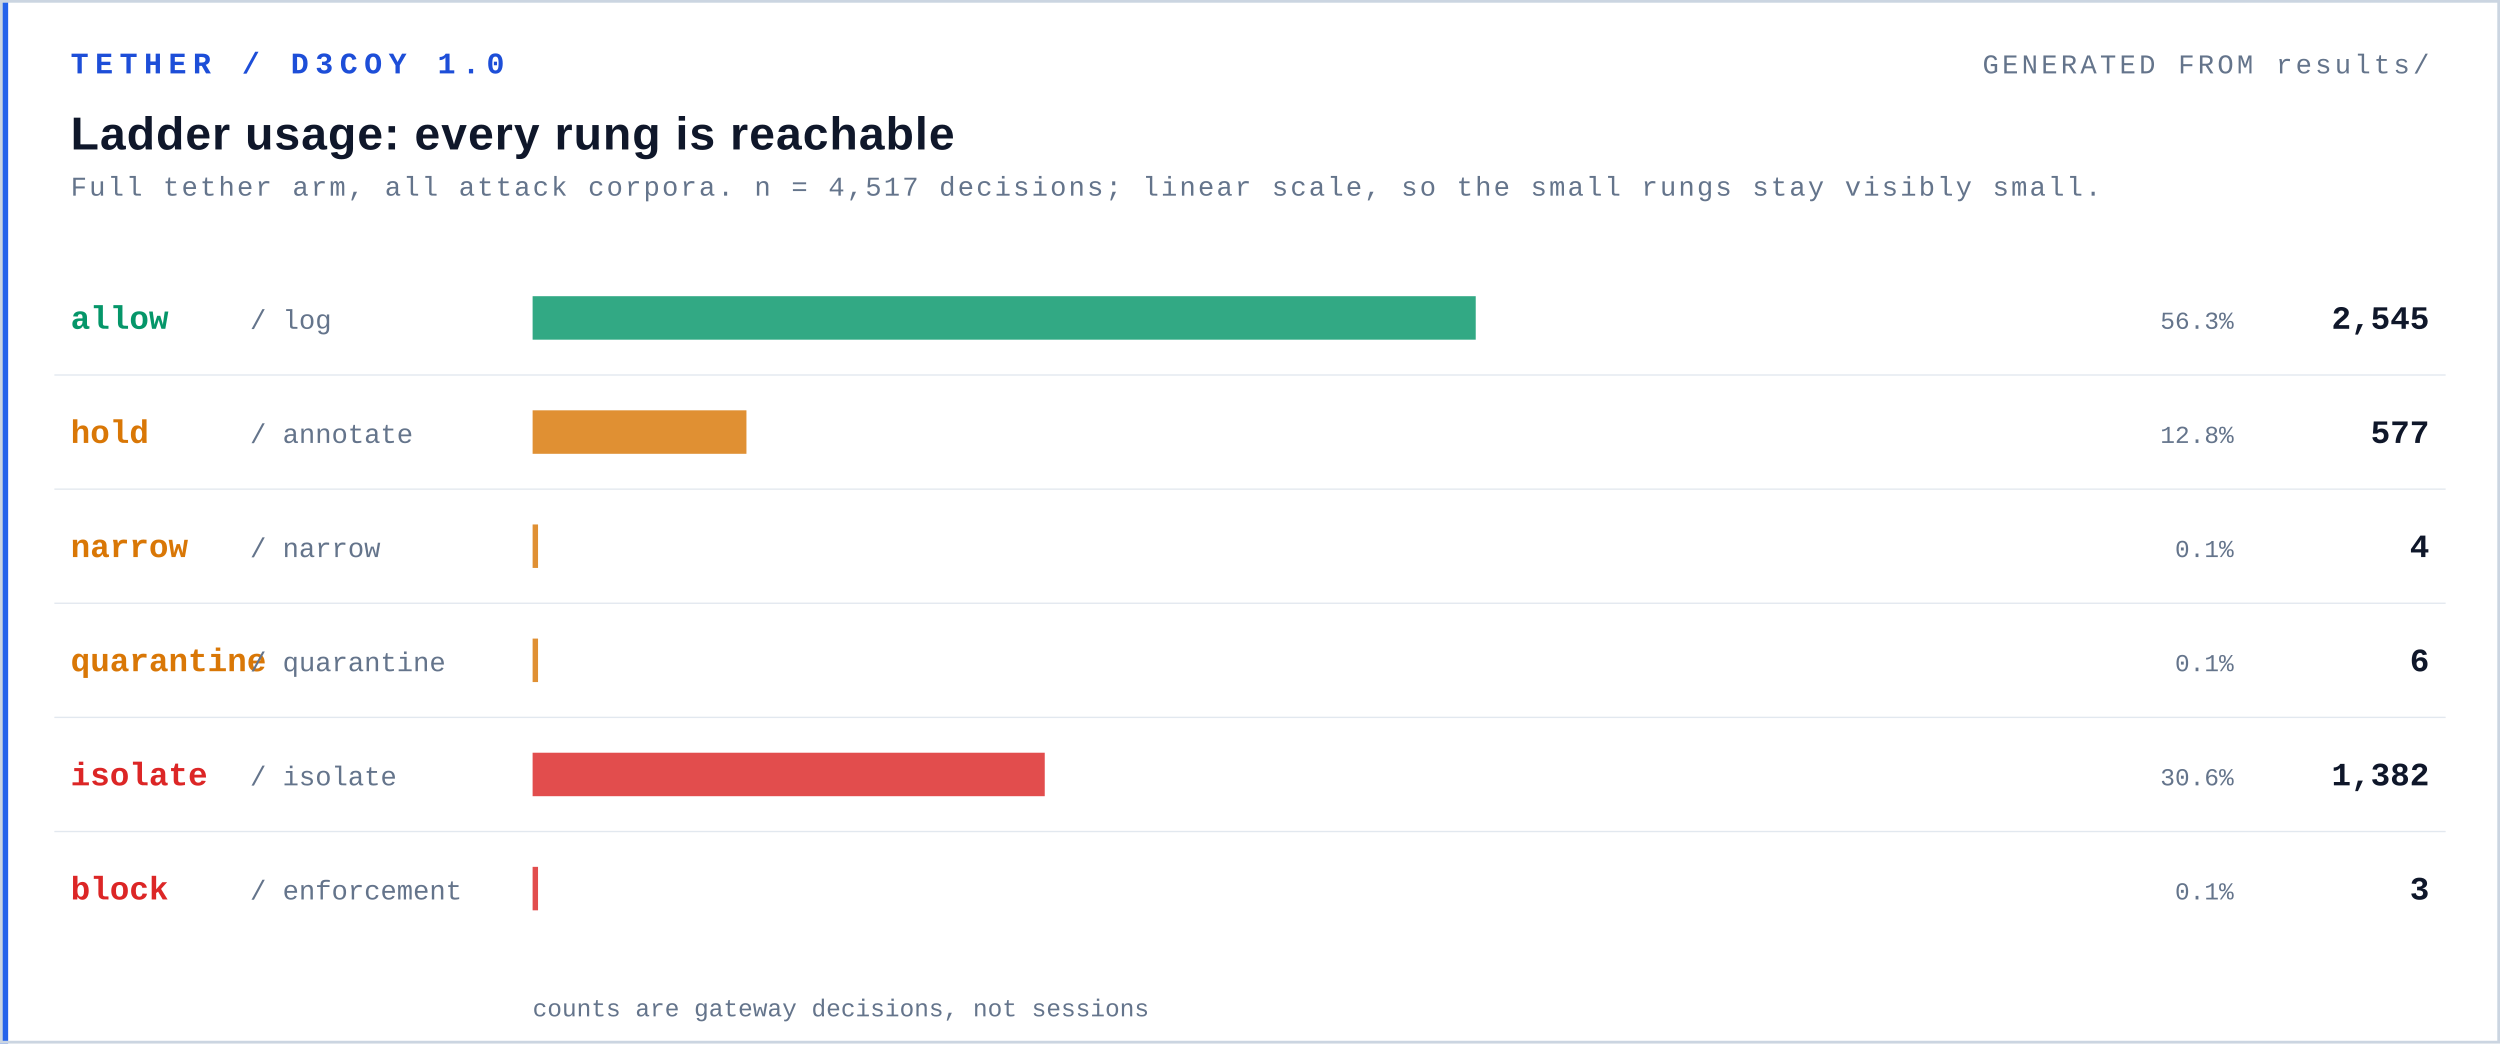
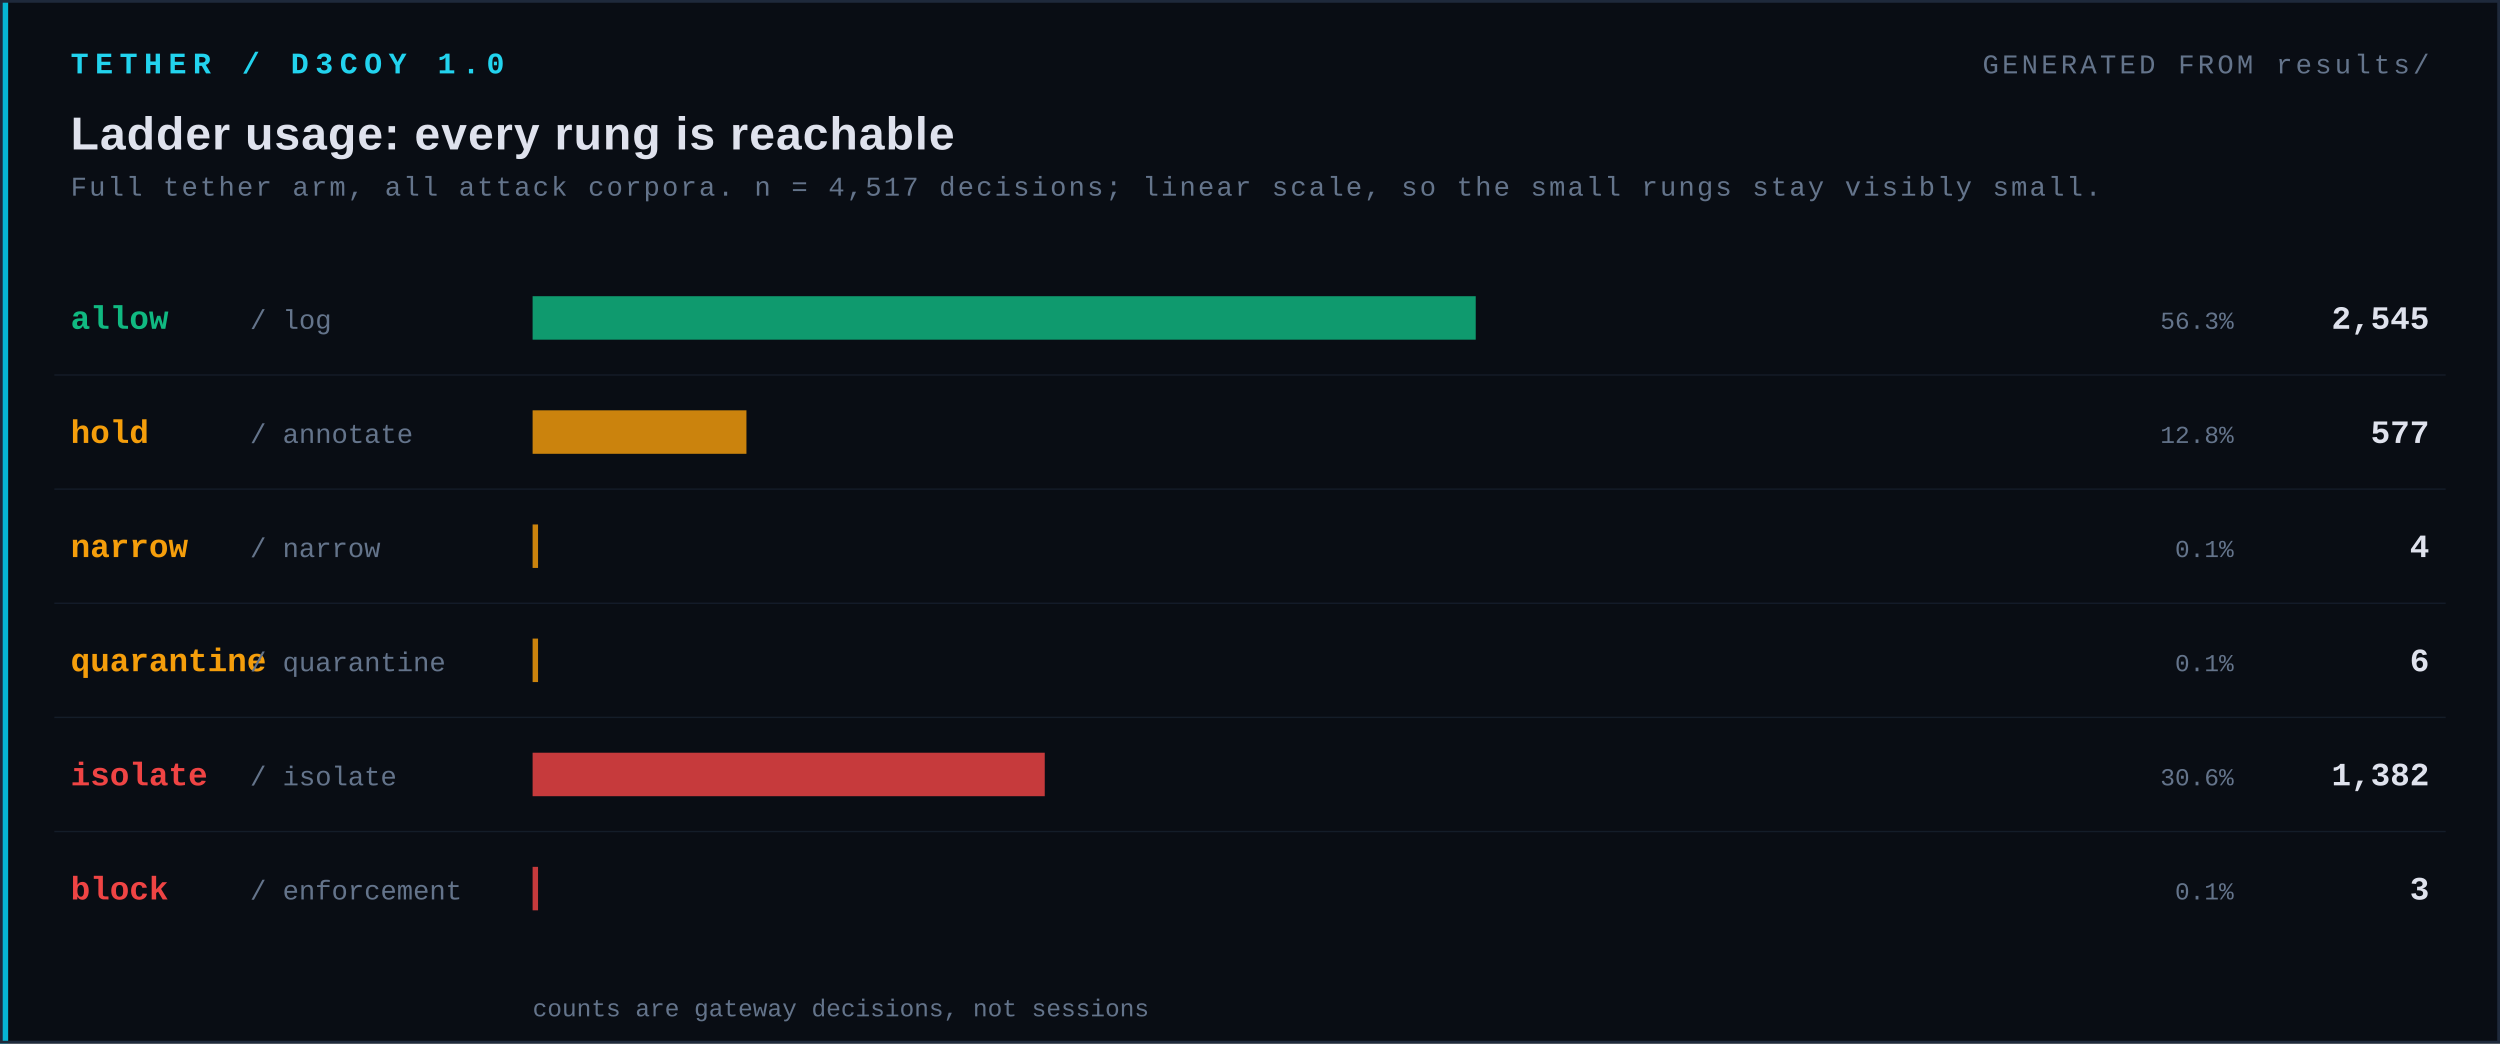
<svg xmlns="http://www.w3.org/2000/svg" viewBox="0 0 920 384" width="100%" role="img" aria-labelledby="exhibit-title" preserveAspectRatio="xMidYMid meet">
-   <rect x="0.00" y="0.00" width="920.00" height="384.00" fill="#ffffff" />
-   <rect x="0.00" y="0.00" width="3.00" height="384.00" fill="#2563eb" />
-   <rect x="0.50" y="0.50" width="919.00" height="383.00" fill="none" stroke="#cbd5e1" stroke-width="1.0" />
-   <text x="26.00" y="27.00" font-size="11" font-family="Consolas, 'Courier New', monospace" fill="#1d4ed8" text-anchor="start" font-weight="700" letter-spacing="2.4">TETHER / D3COY 1.0</text>
+   <rect x="0.00" y="0.00" width="920.00" height="384.00" fill="#090d14" />
+   <rect x="0.00" y="0.00" width="3.00" height="384.00" fill="#06b6d4" />
+   <rect x="0.50" y="0.50" width="919.00" height="383.00" fill="none" stroke="#1e293b" stroke-width="1.0" />
+   <text x="26.00" y="27.00" font-size="11" font-family="Consolas, 'Courier New', monospace" fill="#22d3ee" text-anchor="start" font-weight="700" letter-spacing="2.4">TETHER / D3COY 1.0</text>
  <text x="894.00" y="27.00" font-size="10" font-family="Consolas, 'Courier New', monospace" fill="#64748b" text-anchor="end" font-weight="400" letter-spacing="1.2">GENERATED FROM results/</text>
-   <text x="26.00" y="55.00" font-size="17" font-family="ui-sans-serif, system-ui, -apple-system, 'Segoe UI', Arial, sans-serif" fill="#0f172a" text-anchor="start" font-weight="700" letter-spacing="0.4">Ladder usage: every rung is reachable</text>
+   <text x="26.00" y="55.00" font-size="17" font-family="ui-sans-serif, system-ui, -apple-system, 'Segoe UI', Arial, sans-serif" fill="#dfe2ed" text-anchor="start" font-weight="700" letter-spacing="0.4">Ladder usage: every rung is reachable</text>
  <text x="26.00" y="72.00" font-size="10" font-family="Consolas, 'Courier New', monospace" fill="#64748b" text-anchor="start" font-weight="400" letter-spacing="0.8">Full tether arm, all attack corpora. n = 4,517 decisions; linear scale, so the small rungs stay visibly small.</text>
-   <text x="26.00" y="121.00" font-size="12" font-family="Consolas, 'Courier New', monospace" fill="#059669" text-anchor="start" font-weight="700">allow</text>
+   <text x="26.00" y="121.00" font-size="12" font-family="Consolas, 'Courier New', monospace" fill="#10b981" text-anchor="start" font-weight="700">allow</text>
  <text x="92.00" y="121.00" font-size="10" font-family="Consolas, 'Courier New', monospace" fill="#64748b" text-anchor="start" font-weight="400">/ log</text>
-   <rect x="196.00" y="109.00" width="347.07" height="16.00" fill="#059669" opacity="0.82" />
-   <text x="894.00" y="121.00" font-size="12" font-family="Consolas, 'Courier New', monospace" fill="#0f172a" text-anchor="end" font-weight="700">2,545</text>
+   <rect x="196.00" y="109.00" width="347.07" height="16.00" fill="#10b981" opacity="0.82" />
+   <text x="894.00" y="121.00" font-size="12" font-family="Consolas, 'Courier New', monospace" fill="#dfe2ed" text-anchor="end" font-weight="700">2,545</text>
  <text x="822.00" y="121.00" font-size="9" font-family="Consolas, 'Courier New', monospace" fill="#64748b" text-anchor="end" font-weight="400">56.3%</text>
-   <line x1="20.00" y1="138.00" x2="900.00" y2="138.00" stroke="#cbd5e1" stroke-width="0.5" opacity="0.55" />
-   <text x="26.00" y="163.00" font-size="12" font-family="Consolas, 'Courier New', monospace" fill="#d97706" text-anchor="start" font-weight="700">hold</text>
+   <line x1="20.00" y1="138.00" x2="900.00" y2="138.00" stroke="#1e293b" stroke-width="0.5" opacity="0.55" />
+   <text x="26.00" y="163.00" font-size="12" font-family="Consolas, 'Courier New', monospace" fill="#f59e0b" text-anchor="start" font-weight="700">hold</text>
  <text x="92.00" y="163.00" font-size="10" font-family="Consolas, 'Courier New', monospace" fill="#64748b" text-anchor="start" font-weight="400">/ annotate</text>
-   <rect x="196.00" y="151.00" width="78.69" height="16.00" fill="#d97706" opacity="0.82" />
-   <text x="894.00" y="163.00" font-size="12" font-family="Consolas, 'Courier New', monospace" fill="#0f172a" text-anchor="end" font-weight="700">577</text>
+   <rect x="196.00" y="151.00" width="78.69" height="16.00" fill="#f59e0b" opacity="0.82" />
+   <text x="894.00" y="163.00" font-size="12" font-family="Consolas, 'Courier New', monospace" fill="#dfe2ed" text-anchor="end" font-weight="700">577</text>
  <text x="822.00" y="163.00" font-size="9" font-family="Consolas, 'Courier New', monospace" fill="#64748b" text-anchor="end" font-weight="400">12.8%</text>
-   <line x1="20.00" y1="180.00" x2="900.00" y2="180.00" stroke="#cbd5e1" stroke-width="0.5" opacity="0.55" />
-   <text x="26.00" y="205.00" font-size="12" font-family="Consolas, 'Courier New', monospace" fill="#d97706" text-anchor="start" font-weight="700">narrow</text>
+   <line x1="20.00" y1="180.00" x2="900.00" y2="180.00" stroke="#1e293b" stroke-width="0.5" opacity="0.55" />
+   <text x="26.00" y="205.00" font-size="12" font-family="Consolas, 'Courier New', monospace" fill="#f59e0b" text-anchor="start" font-weight="700">narrow</text>
  <text x="92.00" y="205.00" font-size="10" font-family="Consolas, 'Courier New', monospace" fill="#64748b" text-anchor="start" font-weight="400">/ narrow</text>
-   <rect x="196.00" y="193.00" width="2.00" height="16.00" fill="#d97706" opacity="0.82" />
-   <text x="894.00" y="205.00" font-size="12" font-family="Consolas, 'Courier New', monospace" fill="#0f172a" text-anchor="end" font-weight="700">4</text>
+   <rect x="196.00" y="193.00" width="2.00" height="16.00" fill="#f59e0b" opacity="0.82" />
+   <text x="894.00" y="205.00" font-size="12" font-family="Consolas, 'Courier New', monospace" fill="#dfe2ed" text-anchor="end" font-weight="700">4</text>
  <text x="822.00" y="205.00" font-size="9" font-family="Consolas, 'Courier New', monospace" fill="#64748b" text-anchor="end" font-weight="400">0.1%</text>
-   <line x1="20.00" y1="222.00" x2="900.00" y2="222.00" stroke="#cbd5e1" stroke-width="0.5" opacity="0.55" />
-   <text x="26.00" y="247.00" font-size="12" font-family="Consolas, 'Courier New', monospace" fill="#d97706" text-anchor="start" font-weight="700">quarantine</text>
+   <line x1="20.00" y1="222.00" x2="900.00" y2="222.00" stroke="#1e293b" stroke-width="0.5" opacity="0.55" />
+   <text x="26.00" y="247.00" font-size="12" font-family="Consolas, 'Courier New', monospace" fill="#f59e0b" text-anchor="start" font-weight="700">quarantine</text>
  <text x="92.00" y="247.00" font-size="10" font-family="Consolas, 'Courier New', monospace" fill="#64748b" text-anchor="start" font-weight="400">/ quarantine</text>
-   <rect x="196.00" y="235.00" width="2.00" height="16.00" fill="#d97706" opacity="0.82" />
-   <text x="894.00" y="247.00" font-size="12" font-family="Consolas, 'Courier New', monospace" fill="#0f172a" text-anchor="end" font-weight="700">6</text>
+   <rect x="196.00" y="235.00" width="2.00" height="16.00" fill="#f59e0b" opacity="0.82" />
+   <text x="894.00" y="247.00" font-size="12" font-family="Consolas, 'Courier New', monospace" fill="#dfe2ed" text-anchor="end" font-weight="700">6</text>
  <text x="822.00" y="247.00" font-size="9" font-family="Consolas, 'Courier New', monospace" fill="#64748b" text-anchor="end" font-weight="400">0.1%</text>
-   <line x1="20.00" y1="264.00" x2="900.00" y2="264.00" stroke="#cbd5e1" stroke-width="0.5" opacity="0.55" />
-   <text x="26.00" y="289.00" font-size="12" font-family="Consolas, 'Courier New', monospace" fill="#dc2626" text-anchor="start" font-weight="700">isolate</text>
+   <line x1="20.00" y1="264.00" x2="900.00" y2="264.00" stroke="#1e293b" stroke-width="0.5" opacity="0.55" />
+   <text x="26.00" y="289.00" font-size="12" font-family="Consolas, 'Courier New', monospace" fill="#ef4444" text-anchor="start" font-weight="700">isolate</text>
  <text x="92.00" y="289.00" font-size="10" font-family="Consolas, 'Courier New', monospace" fill="#64748b" text-anchor="start" font-weight="400">/ isolate</text>
-   <rect x="196.00" y="277.00" width="188.47" height="16.00" fill="#dc2626" opacity="0.82" />
-   <text x="894.00" y="289.00" font-size="12" font-family="Consolas, 'Courier New', monospace" fill="#0f172a" text-anchor="end" font-weight="700">1,382</text>
+   <rect x="196.00" y="277.00" width="188.47" height="16.00" fill="#ef4444" opacity="0.82" />
+   <text x="894.00" y="289.00" font-size="12" font-family="Consolas, 'Courier New', monospace" fill="#dfe2ed" text-anchor="end" font-weight="700">1,382</text>
  <text x="822.00" y="289.00" font-size="9" font-family="Consolas, 'Courier New', monospace" fill="#64748b" text-anchor="end" font-weight="400">30.6%</text>
-   <line x1="20.00" y1="306.00" x2="900.00" y2="306.00" stroke="#cbd5e1" stroke-width="0.5" opacity="0.55" />
-   <text x="26.00" y="331.00" font-size="12" font-family="Consolas, 'Courier New', monospace" fill="#dc2626" text-anchor="start" font-weight="700">block</text>
+   <line x1="20.00" y1="306.00" x2="900.00" y2="306.00" stroke="#1e293b" stroke-width="0.5" opacity="0.55" />
+   <text x="26.00" y="331.00" font-size="12" font-family="Consolas, 'Courier New', monospace" fill="#ef4444" text-anchor="start" font-weight="700">block</text>
  <text x="92.00" y="331.00" font-size="10" font-family="Consolas, 'Courier New', monospace" fill="#64748b" text-anchor="start" font-weight="400">/ enforcement</text>
-   <rect x="196.00" y="319.00" width="2.00" height="16.00" fill="#dc2626" opacity="0.82" />
-   <text x="894.00" y="331.00" font-size="12" font-family="Consolas, 'Courier New', monospace" fill="#0f172a" text-anchor="end" font-weight="700">3</text>
+   <rect x="196.00" y="319.00" width="2.00" height="16.00" fill="#ef4444" opacity="0.82" />
+   <text x="894.00" y="331.00" font-size="12" font-family="Consolas, 'Courier New', monospace" fill="#dfe2ed" text-anchor="end" font-weight="700">3</text>
  <text x="822.00" y="331.00" font-size="9" font-family="Consolas, 'Courier New', monospace" fill="#64748b" text-anchor="end" font-weight="400">0.1%</text>
  <text x="196.00" y="374.00" font-size="9" font-family="Consolas, 'Courier New', monospace" fill="#64748b" text-anchor="start" font-weight="400">counts are gateway decisions, not sessions</text>
</svg>
